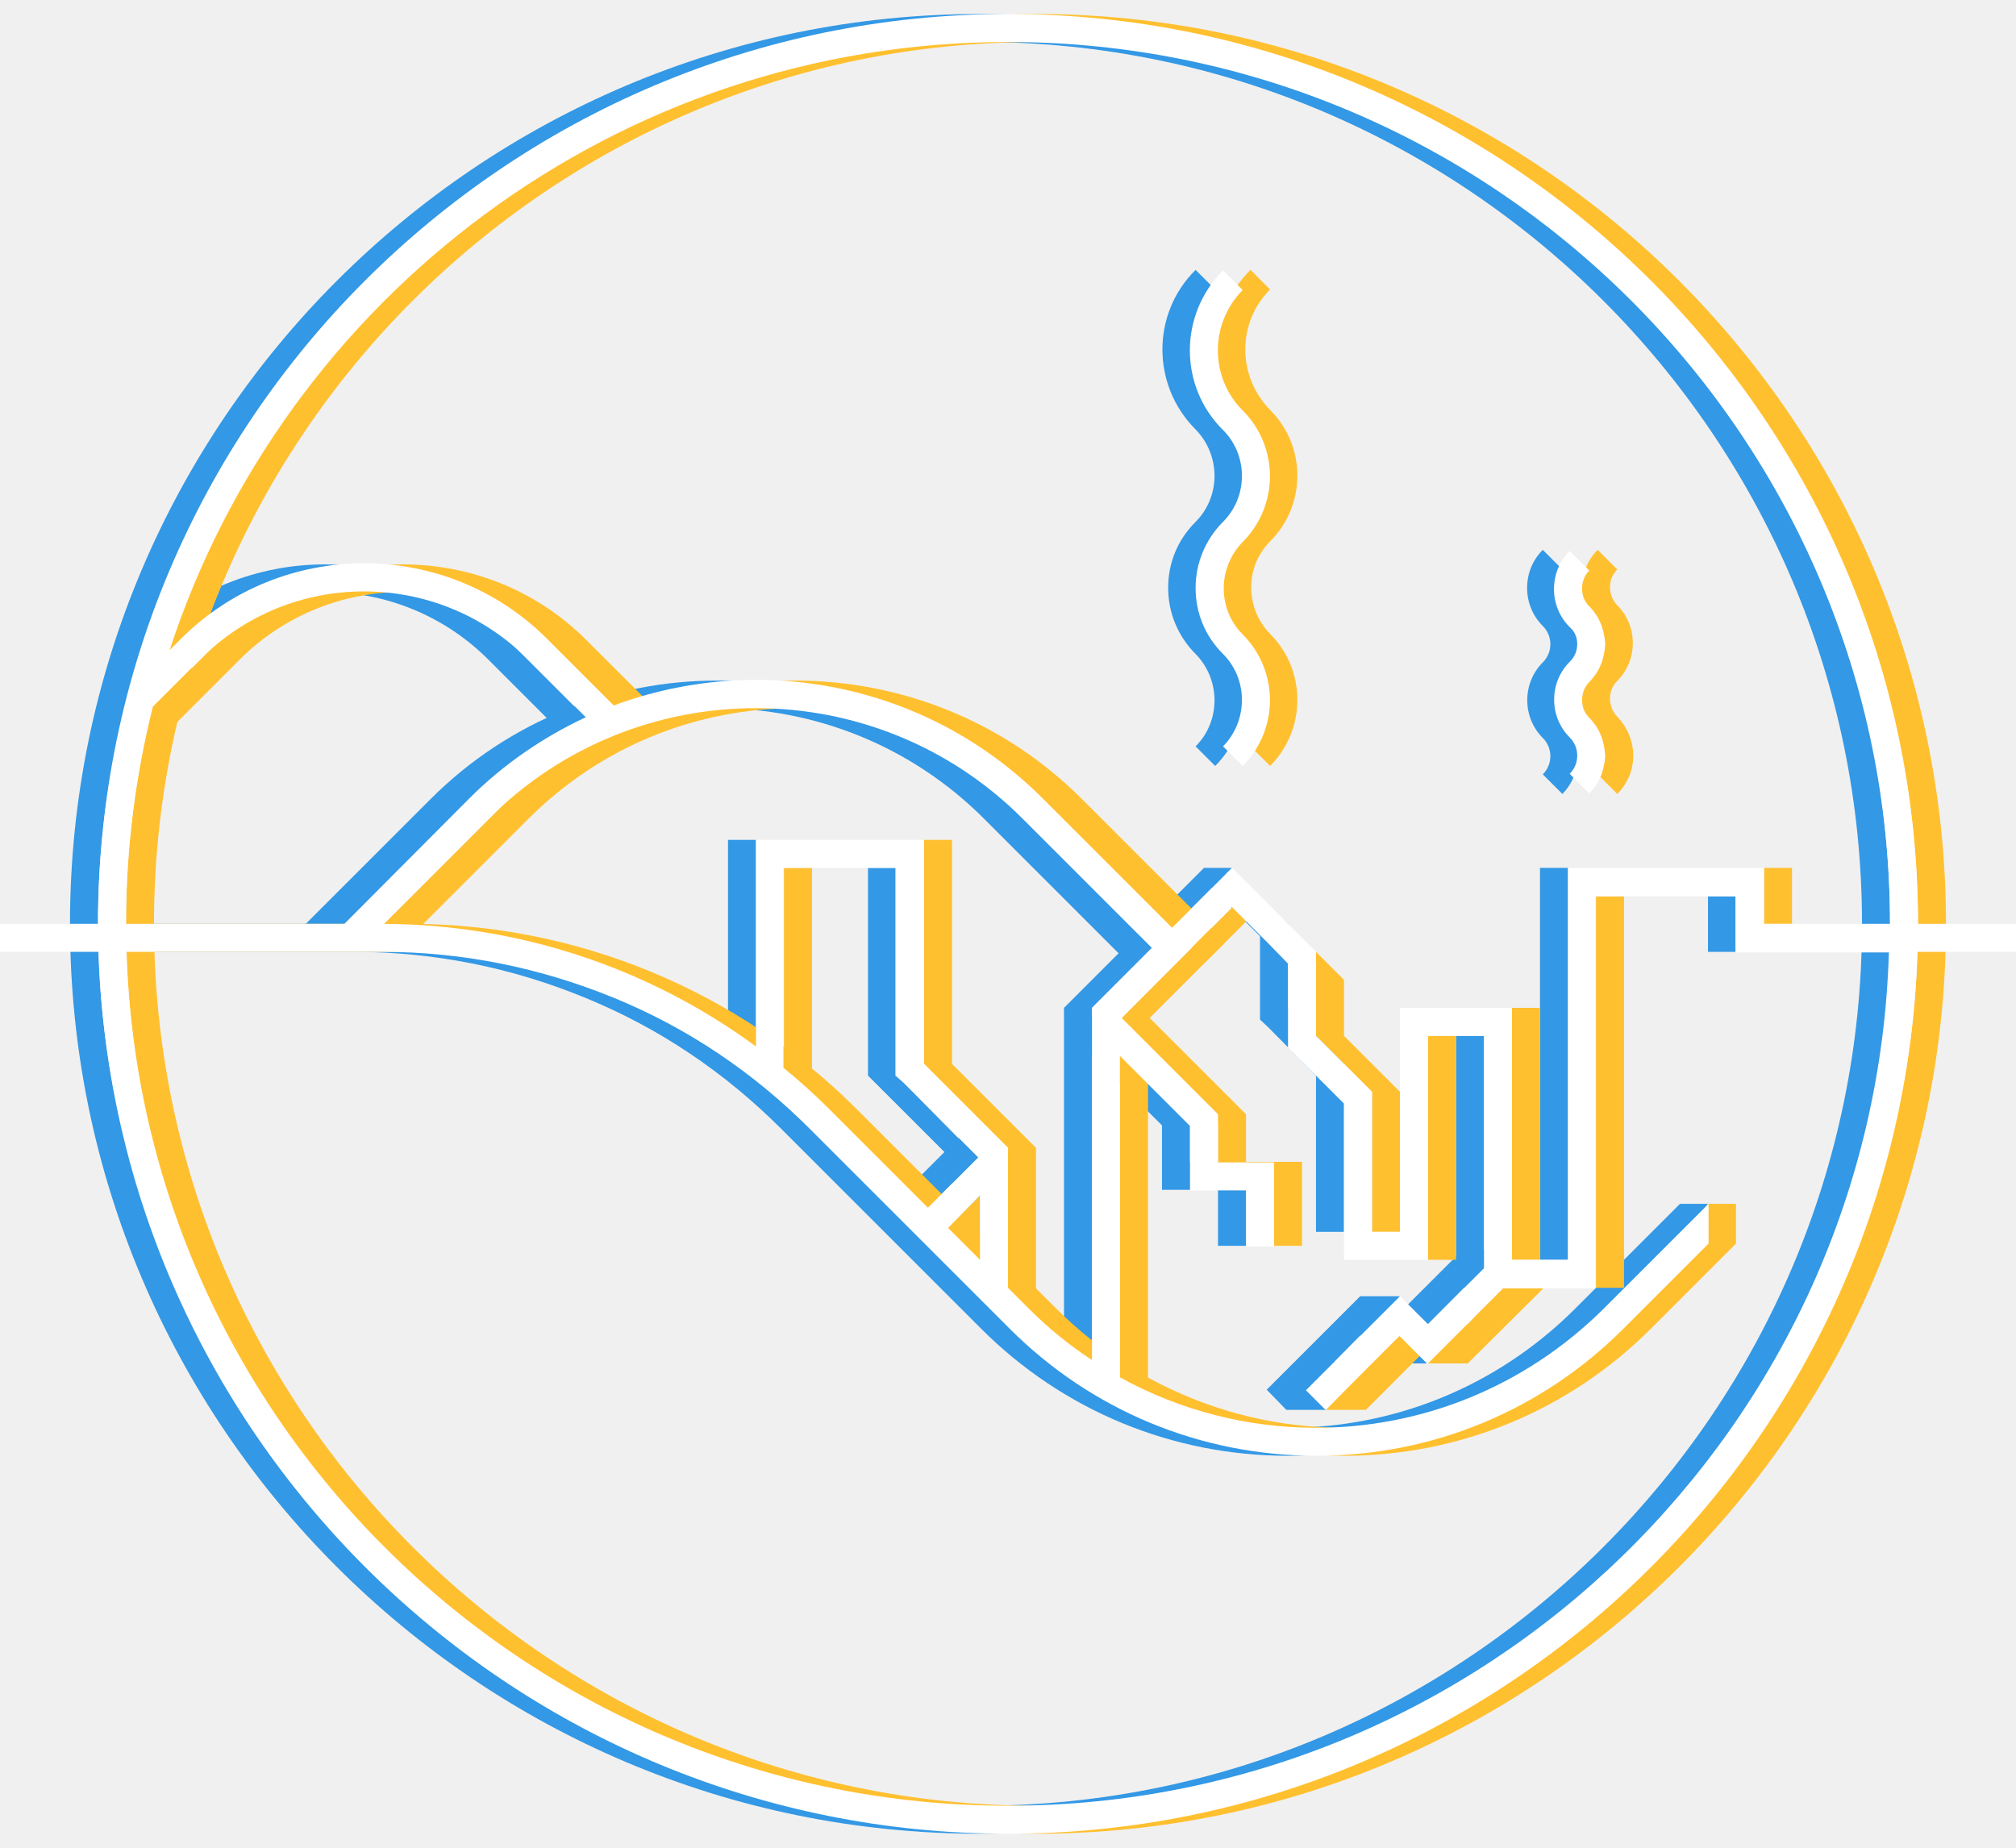
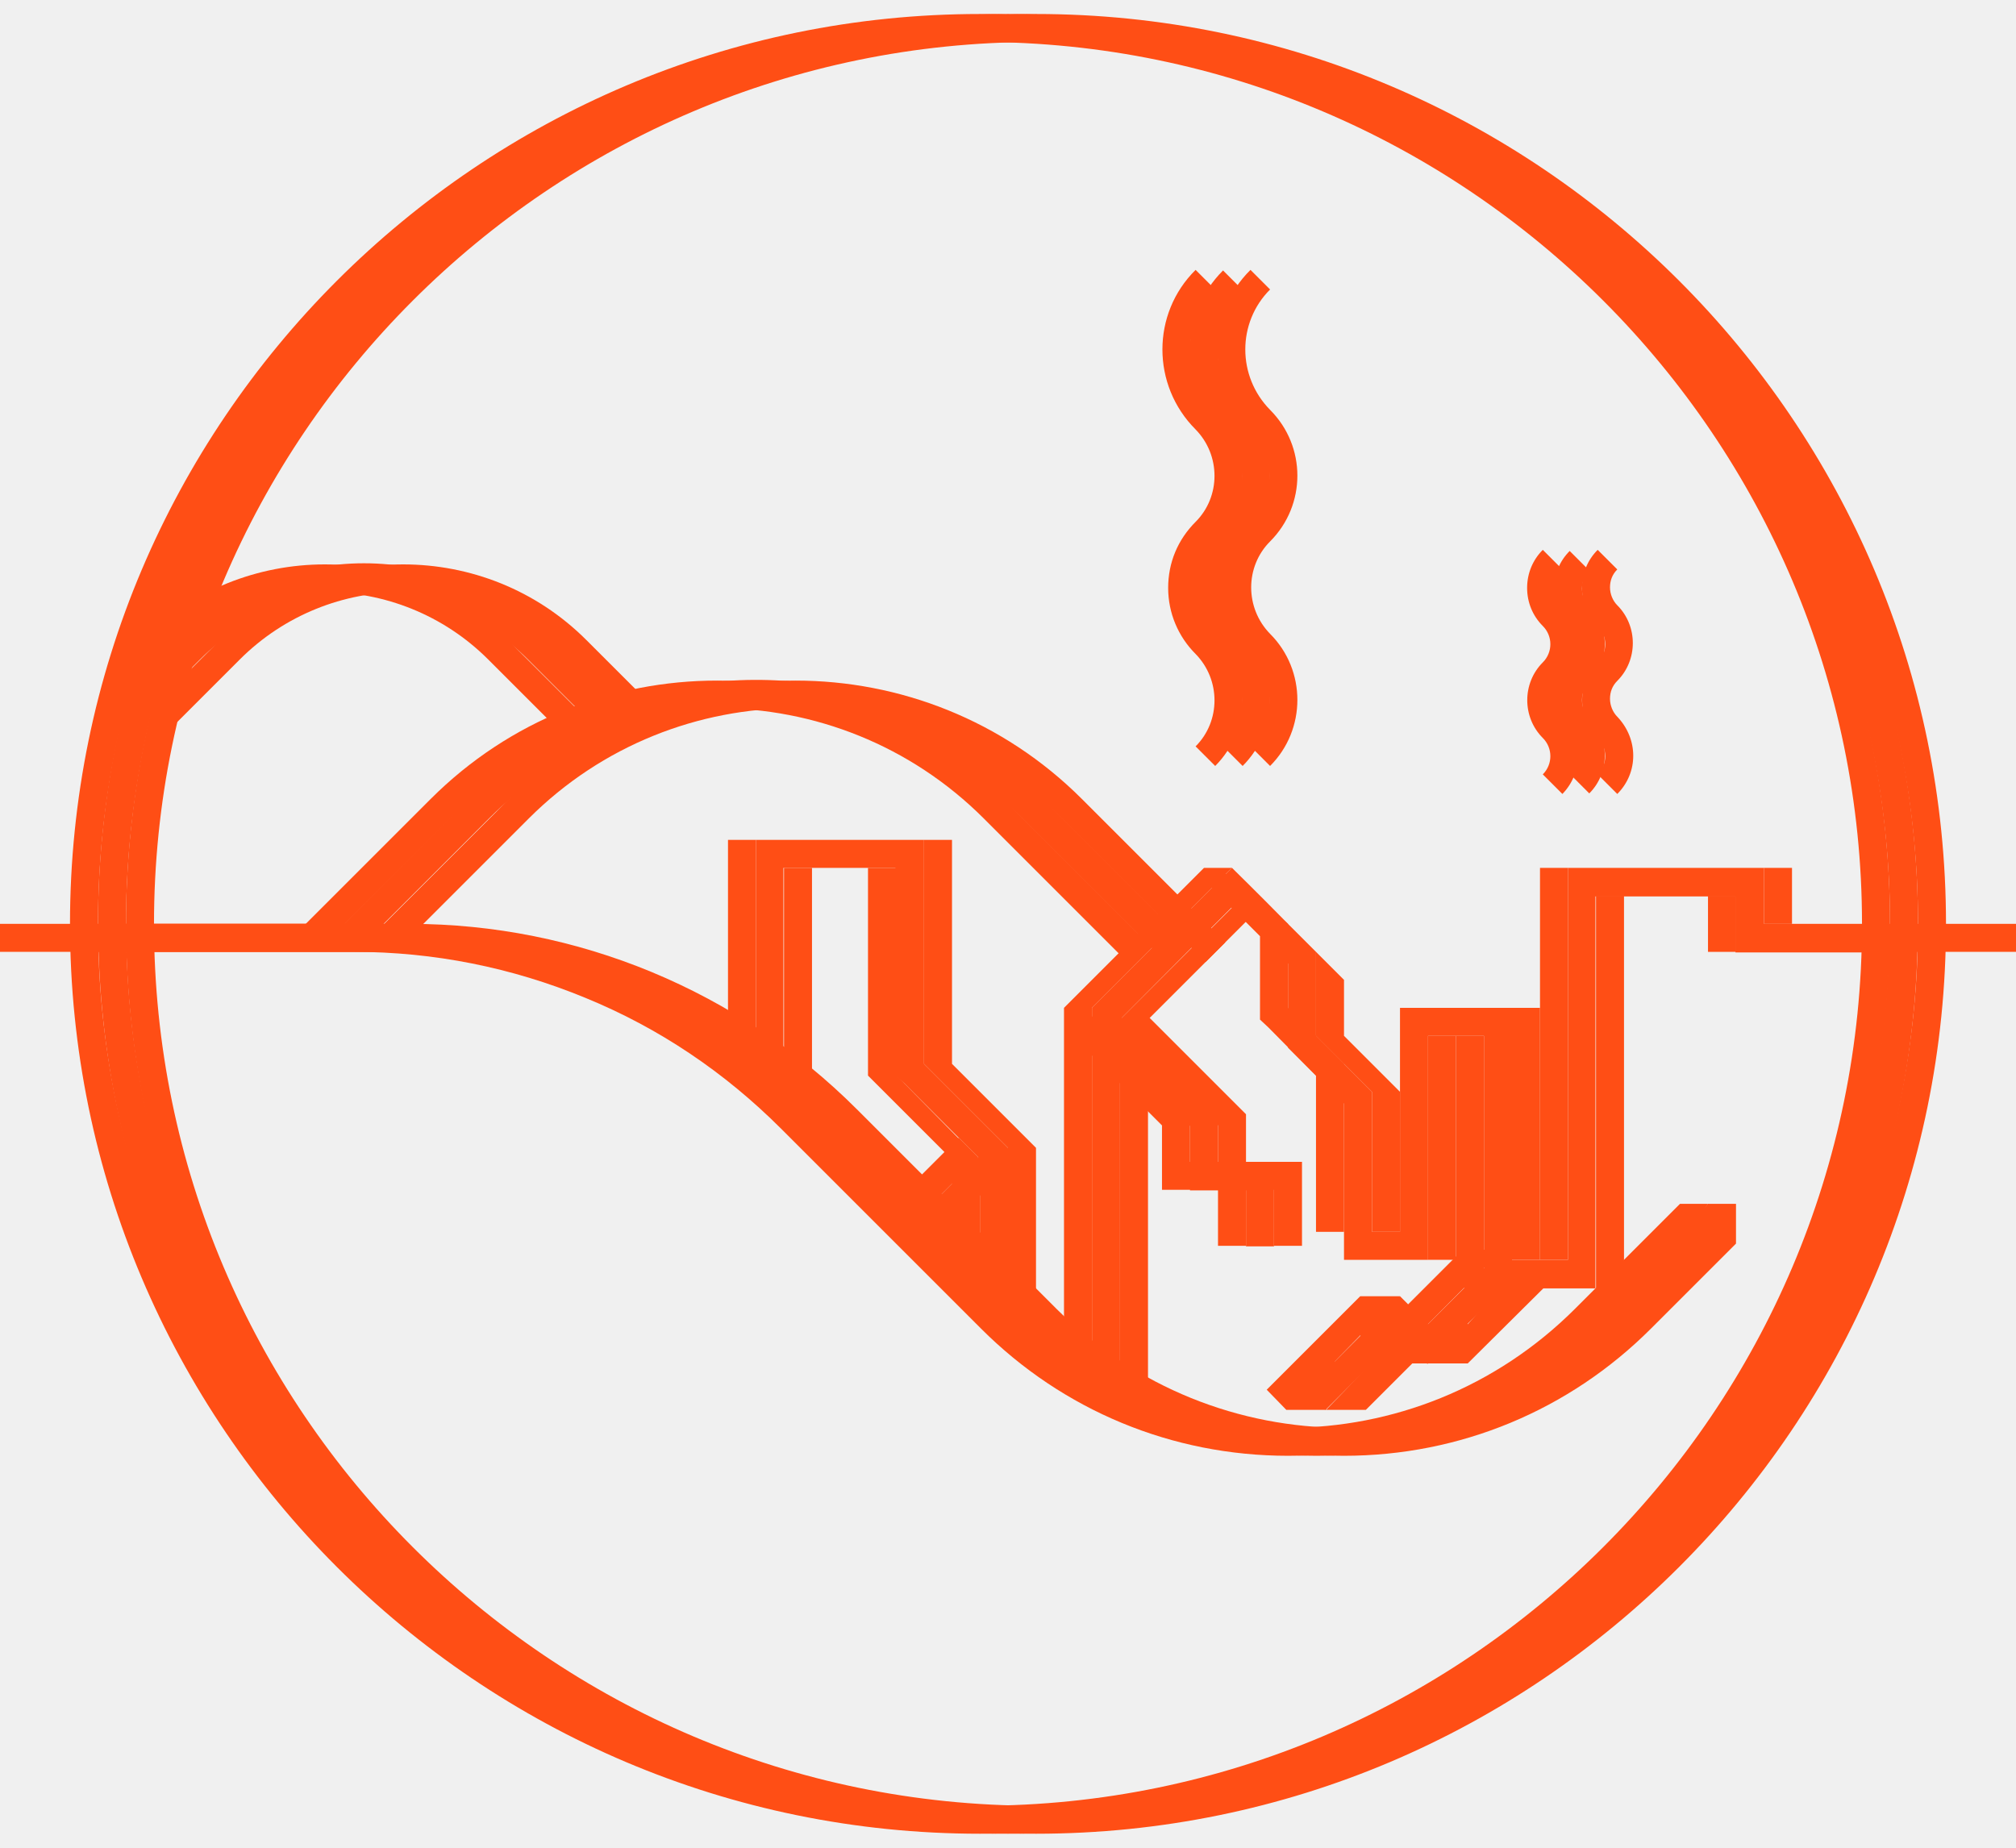
<svg xmlns="http://www.w3.org/2000/svg" version="1.1" x="0px" y="0px" width="360px" height="330px" viewBox="0 0 360 330" style="enable-background:new 0 0 360 330;" xml:space="preserve">
  <style type="text/css">
	.st0{fill:#10151C;}
- 	.st1{fill:#3398E5;}
- 	.st2{fill:#FFC030;}
- 	.st3{fill:#FFFFFF;}
+ 	.st1{fill:#ff4e15;}
+ 	.st2{fill:#ff4e15;}
+ 	.st3{fill:#ff4e15;}
</style>
  <g id="Layer_2">
    <g id="glitch">
      <g id="blue">
        <path class="st1" d="M191.3,243.4c1.6,0,2.9,0.7,3.7,1.6v-65l25-25h-5l-25,25v63.5C190.4,243.4,190.9,243.4,191.3,243.4z" />
        <path class="st1" d="M175,327.5c-89.6,0-162.5-72.9-162.5-162.5S85.4,2.5,175,2.5S337.5,75.4,337.5,165S264.6,327.5,175,327.5z       M175,7.5C88.2,7.5,17.5,78.2,17.5,165S88.2,322.5,175,322.5S332.5,251.8,332.5,165S261.8,7.5,175,7.5z" />
        <polygon class="st1" points="222.5,222.5 217.5,222.5 217.5,212.5 207.5,212.5 207.5,201 191.5,185 195,181.5 212.5,199      212.5,207.5 222.5,207.5   " />
        <polygon class="st1" points="230,180 230,165 225,160.9 220,156.1 213.9,156.1 225,167.2 225,180 225,182.1 226.5,183.5      235,192.1 235,220 240,220 240,190   " />
        <rect x="305" y="160" class="st1" width="5" height="10" />
        <rect x="275" y="155" class="st1" width="5" height="70" />
        <rect x="260" y="185" class="st1" width="5" height="45" />
        <path class="st1" d="M161.5,193.5l-1.5-1.5V155h-5v37.1l1.5,1.5l13.5,13.5v17.1c1.1,0.5,1.9,1.5,2.3,2.6c1.1,0.3,2,0.9,2.7,1.9      v-21.5L161.5,193.5z" />
        <path class="st1" d="M131,188.7c1.3,0.9,2.7,1.8,4,2.7V150h-5v38.2C130.4,188.3,130.7,188.5,131,188.7z" />
        <polygon class="st1" points="229.7,251.8 226.2,248.2 242.9,231.5 250,231.5 247.9,236.5 261.2,223.2 268.2,223.2 252.8,238.7      255,243.5 247.9,243.5 242.9,238.5 238.4,243.1 236.8,251.8   " />
        <path class="st1" d="M162.7,213.8c0.2,1,1.6,1.9,2.2,2.7c0,0,0,0,0,0l9.8-9.8l-3.5-3.5l-9.2,9.2      C162.3,212.8,162.5,213.3,162.7,213.8z" />
        <path class="st1" d="M104.5,178.2c13.2,5.4,24.9,13.3,35,23.4l35.7,35.7c14.6,14.6,34.1,22.7,54.8,22.7s40.2-8.1,54.8-22.7      l15.2-15.2l5-7.1h-5l-18.7,18.7C267.1,247.9,248.6,255,230,255s-37.1-7.1-51.3-21.2l-35.7-35.7C121.9,176.9,93.2,165,63.2,165      H17.5v5h45.7C77.5,170,91.4,172.8,104.5,178.2z" />
        <g>
          <path class="st1" d="M279,141.8l-3.5-3.5c1.8-1.8,1.8-4.7,0-6.5c-3.7-3.7-3.7-9.8,0-13.5c1.8-1.8,1.8-4.7,0-6.5       c-1.8-1.8-2.8-4.2-2.8-6.8s1-5,2.8-6.8l3.5,3.5c-0.9,0.9-1.3,2-1.3,3.2s0.5,2.4,1.3,3.2c3.7,3.7,3.7,9.8,0,13.5       c-0.9,0.9-1.3,2-1.3,3.2s0.5,2.4,1.3,3.2C282.7,132,282.7,138,279,141.8z" />
        </g>
        <g>
          <path class="st1" d="M217,136.8l-3.5-3.5c4.5-4.5,4.5-11.9,0-16.5c-3.1-3.1-4.9-7.3-4.9-11.8s1.7-8.6,4.9-11.8       c4.5-4.5,4.5-11.9,0-16.5c-7.9-7.9-7.9-20.7,0-28.5l3.5,3.5c-5.9,5.9-5.9,15.5,0,21.5c6.5,6.5,6.5,17,0,23.5       c-4.5,4.5-4.5,11.9,0,16.5C223.5,119.7,223.5,130.3,217,136.8z" />
        </g>
        <g>
          <path class="st1" d="M201.3,171.8l-25.6-25.6c-26.3-26.3-69-26.3-95.3,0l-23.1,23.1l-3.5-3.5l23.1-23.1       c28.2-28.2,74.1-28.2,102.3,0l25.6,25.6L201.3,171.8z" />
        </g>
        <g>
          <path class="st1" d="M101.2,131.8l-14-14c-16.1-16.1-42.3-16.1-58.4,0l-5.5,5.5l-3.5-3.5l5.5-5.5c18-18,47.4-18,65.4,0l14,14       L101.2,131.8z" />
        </g>
        <animateTransform attributeName="transform" type="translate" values="5 0;0 0;2 0;5 0;0 0;2 0;0 0;5 0;0 0;4 0;0 0;1 0;0 0" begin="0" dur="4" repeatCount="indefinite" calcMode="spline" keySplines="0.5 0 1 1;                     0.5 0 1 1;                     0.5 0 1 1;                     0.5 0 1 1;                     0.5 0 1 1;                     0.5 0 1 1;                     0.5 0 1 1;                     0.5 0 1 1;                     0.5 0 1 1;                     0.5 0 1 1;                     0.5 0 1 1;                     0.5 0 1 1" />
      </g>
      <g id="yellow">
        <rect x="285" y="160" class="st2" width="5" height="70" />
        <path class="st2" d="M185,327.5c-89.6,0-162.5-72.9-162.5-162.5S95.4,2.5,185,2.5S347.5,75.4,347.5,165S274.6,327.5,185,327.5z       M185,7.5C98.2,7.5,27.5,78.2,27.5,165S98.2,322.5,185,322.5S342.5,251.8,342.5,165S271.8,7.5,185,7.5z" />
        <path class="st2" d="M144.2,196.1c0.3,0.3,0.5,0.6,0.8,1V155h-5v39.6C141.4,194.2,142.9,194.6,144.2,196.1z" />
        <polygon class="st2" points="240,175 240,185 250,195 250,220 245,220 245,195 235,185 235,170   " />
        <rect x="270" y="180" class="st2" width="5" height="45" />
        <rect x="315" y="155" class="st2" width="5" height="10" />
        <path class="st2" d="M180,234.6c1.3-0.2,2.7,0.2,3.9,1.5c0.5,0.5,0.8,1,1.1,1.5V205l-15-15v-40h-5v40l15,15V234.6z" />
        <rect x="255" y="185" class="st2" width="5" height="40" />
        <path class="st2" d="M201.3,245c1.6,0,2.9,0.7,3.7,1.6v-64.5l18.7-18.7l-2.4-2.6L200,182.1v63.1C200.4,245.1,200.9,245,201.3,245z      " />
        <polygon class="st2" points="232.5,222.5 227.5,222.5 227.5,212.5 217.5,212.5 217.5,201 201.5,185 205,181.5 222.5,199      222.5,207.5 232.5,207.5   " />
        <polygon class="st2" points="243.9,251.8 236.8,251.8 240.3,248.2 250.8,237.1 253.7,240.1 259.8,234.2 262.1,236.5 271.5,225.9      276.6,229.1 262.1,243.5 255,243.5 254.5,241.2   " />
        <path class="st2" d="M114.5,178.2c13.2,5.4,24.9,13.3,35,23.4l35.7,35.7c14.6,14.6,34.1,22.7,54.8,22.7s40.2-8.1,54.8-22.7      l15.2-15.2V215h-5l-13.7,18.7C277.1,247.9,258.6,255,240,255s-37.1-7.1-51.3-21.2l-35.7-35.7c-21.2-21.2-49.9-33.1-79.8-33.1H21.3      v5h51.9C87.5,170,101.4,172.8,114.5,178.2z" />
        <path class="st2" d="M167.6,220.9c0.8,0.7,1.3,1.6,1.6,2.6h5.8v-10L167.6,220.9z" />
        <g>
          <path class="st2" d="M115.2,131.8l-14-14c-16.1-16.1-42.3-16.1-58.4,0l-13,13l-3.5-3.5l13-13c18-18,47.4-18,65.4,0l14,14       L115.2,131.8z" />
        </g>
        <g>
          <path class="st2" d="M215.3,171.8l-25.6-25.6c-26.3-26.3-69-26.3-95.3,0l-23.1,23.1l-3.5-3.5l23.1-23.1       c28.2-28.2,74.1-28.2,102.3,0l25.6,25.6L215.3,171.8z" />
        </g>
        <g>
          <path class="st2" d="M226.8,136.8l-3.5-3.5c4.5-4.5,4.5-11.9,0-16.5c-3.1-3.1-4.9-7.3-4.9-11.8s1.7-8.6,4.9-11.8       c4.5-4.5,4.5-11.9,0-16.5c-7.9-7.9-7.9-20.7,0-28.5l3.5,3.5c-5.9,5.9-5.9,15.5,0,21.5c6.5,6.5,6.5,17,0,23.5       c-4.5,4.5-4.5,11.9,0,16.5C233.3,119.7,233.3,130.3,226.8,136.8z" />
        </g>
        <g>
          <path class="st2" d="M288.8,141.8l-3.5-3.5c1.8-1.8,1.8-4.7,0-6.5c-3.7-3.7-3.7-9.8,0-13.5c1.8-1.8,1.8-4.7,0-6.5       c-1.8-1.8-2.8-4.2-2.8-6.8s1-5,2.8-6.8l3.5,3.5c-0.9,0.9-1.3,2-1.3,3.2s0.5,2.4,1.3,3.2c3.7,3.7,3.7,9.8,0,13.5       c-0.9,0.9-1.3,2-1.3,3.2s0.5,2.4,1.3,3.2C292.6,132,292.6,138,288.8,141.8z" />
        </g>
        <animateTransform attributeName="transform" type="translate" values="-5 0;0 0;-2 0;-5 0;0 0;-2 0;0 0;-5 0;0 0;-4 0;0 0;-1 0;0 0" begin="0" dur="4" repeatCount="indefinite" calcMode="spline" keySplines="0.5 0 1 1;                     0.5 0 1 1;                     0.5 0 1 1;                     0.5 0 1 1;                     0.5 0 1 1;                     0.5 0 1 1;                     0.5 0 1 1;                     0.5 0 1 1;                     0.5 0 1 1;                     0.5 0 1 1;                     0.5 0 1 1;                     0.5 0 1 1" />
      </g>
      <animate attributeName="opacity" from="0" to="0" begin="0" dur="4" repeatCount="indefinite" values="0;1;0;0.5;0;0.2;0;1;1;0.5;0;0.1;0;0.1;0;0.3;0;0;0;0;0;0;0;0.9;0;0.2;0;1;0;0;0;0;0;0;0;0;0;1;0;1;0;0;0;0;0;0.5;0;0;0;0.2;0;0.6;0;0;0;0;0;0;0.8;0;1;0;1;0;1;0;0;0;0;0;0;0;0;0;0;0.4;0;0;0.2;0;0;0;1;0;0;1;0;1;0;0;0;0;0;0;0;0;0;0;0" />
    </g>
    <g>
      <path class="st3" d="M348.3,165h-5.8C342.5,75.4,269.6,2.5,180,2.5S17.5,75.4,17.5,165H0v5h17.6c2.7,87.3,74.5,157.5,162.4,157.5    S339.8,257.3,342.4,170h5.4H360v-5H348.3z M180,7.5c86.8,0,157.5,70.7,157.5,157.5H315v-10h-35v30v5v35h-10v-45h-20v40h-5v-25    l-10-10v-15l-5-5c-5.5-5.6-10-10-10-10l-10.7,10.7l-23.1-23.1c-20.7-20.7-50.8-26.2-76.6-16.6l-11.9-11.9c-18-18-47.4-18-65.4,0    l-2,2C50.8,53.2,110.2,7.5,180,7.5z M195,180v62.9c-4-2.6-7.8-5.7-11.3-9.2L180,230v-25l-15-15v-40h-30v36.9    c-19.2-14.1-42.4-21.8-66.5-21.9l18.8-18.8c26.3-26.3,69-26.3,95.3,0l23.1,23.1L195,180z M161.5,193.5l13.2,13.2l-9,9l-17.7-17.7    c-2.6-2.6-5.3-5-8.1-7.3V155h20v37.1L161.5,193.5z M175,213.5V225l-5.7-5.7L175,213.5z M27.3,126.2l8.5-8.5    c16.1-16.1,42.3-16.1,58.4,0l10.4,10.4c-7.5,3.5-14.6,8.3-20.8,14.5L61.5,165h-39C22.5,151.6,24.2,138.6,27.3,126.2z M180,322.5    c-85.2,0-154.8-68-157.4-152.5h45.7c14.2,0,28.1,2.8,41.3,8.2c13.2,5.4,24.9,13.3,35,23.4l35.7,35.7    c14.6,14.6,34.1,22.7,54.8,22.7s40.2-8.1,54.8-22.7l15.2-15.2V215l-18.7,18.7C272.1,247.9,253.6,255,235,255c-12.1,0-24.1-3-35-9    v-57.4l12.5,12.5v11.5h10v10h5v-15h-10V199l-17.2-17.2L220,162c1.7,1.7,4,4,6.4,6.4l3.6,3.7V185v2.1l1.5,1.5l8.5,8.5V220v5h5h5h5    v-5v-35h10v40v1.5l-10,10l-5-5l-16.8,16.8l3.5,3.5l13.2-13.2l5,5l13.5-13.5h1.5h10h5v-40v-30h25v5v5h5h7.2h15.2    C334.8,254.5,265.2,322.5,180,322.5z" />
      <path class="st3" d="M280.3,118.2c-3.7,3.7-3.7,9.8,0,13.5c1.8,1.8,1.8,4.7,0,6.5l3.5,3.5c3.7-3.7,3.7-9.8,0-13.5    c-0.9-0.9-1.3-2-1.3-3.2s0.5-2.4,1.3-3.2c3.7-3.7,3.7-9.8,0-13.5c-0.9-0.9-1.3-2-1.3-3.2s0.5-2.4,1.3-3.2l-3.5-3.5    c-1.8,1.8-2.8,4.2-2.8,6.8s1,5,2.8,6.8C282.1,113.5,282.1,116.5,280.3,118.2z" />
      <path class="st3" d="M218.4,93.2c-3.1,3.1-4.9,7.3-4.9,11.8s1.7,8.6,4.9,11.8c4.5,4.5,4.5,11.9,0,16.5l3.5,3.5    c6.5-6.5,6.5-17,0-23.5c-4.5-4.5-4.5-11.9,0-16.5c6.5-6.5,6.5-17,0-23.5c-5.9-5.9-5.9-15.5,0-21.5l-3.5-3.5    c-7.9,7.9-7.9,20.7,0,28.5C222.9,81.3,222.9,88.7,218.4,93.2z" />
    </g>
  </g>
</svg>
